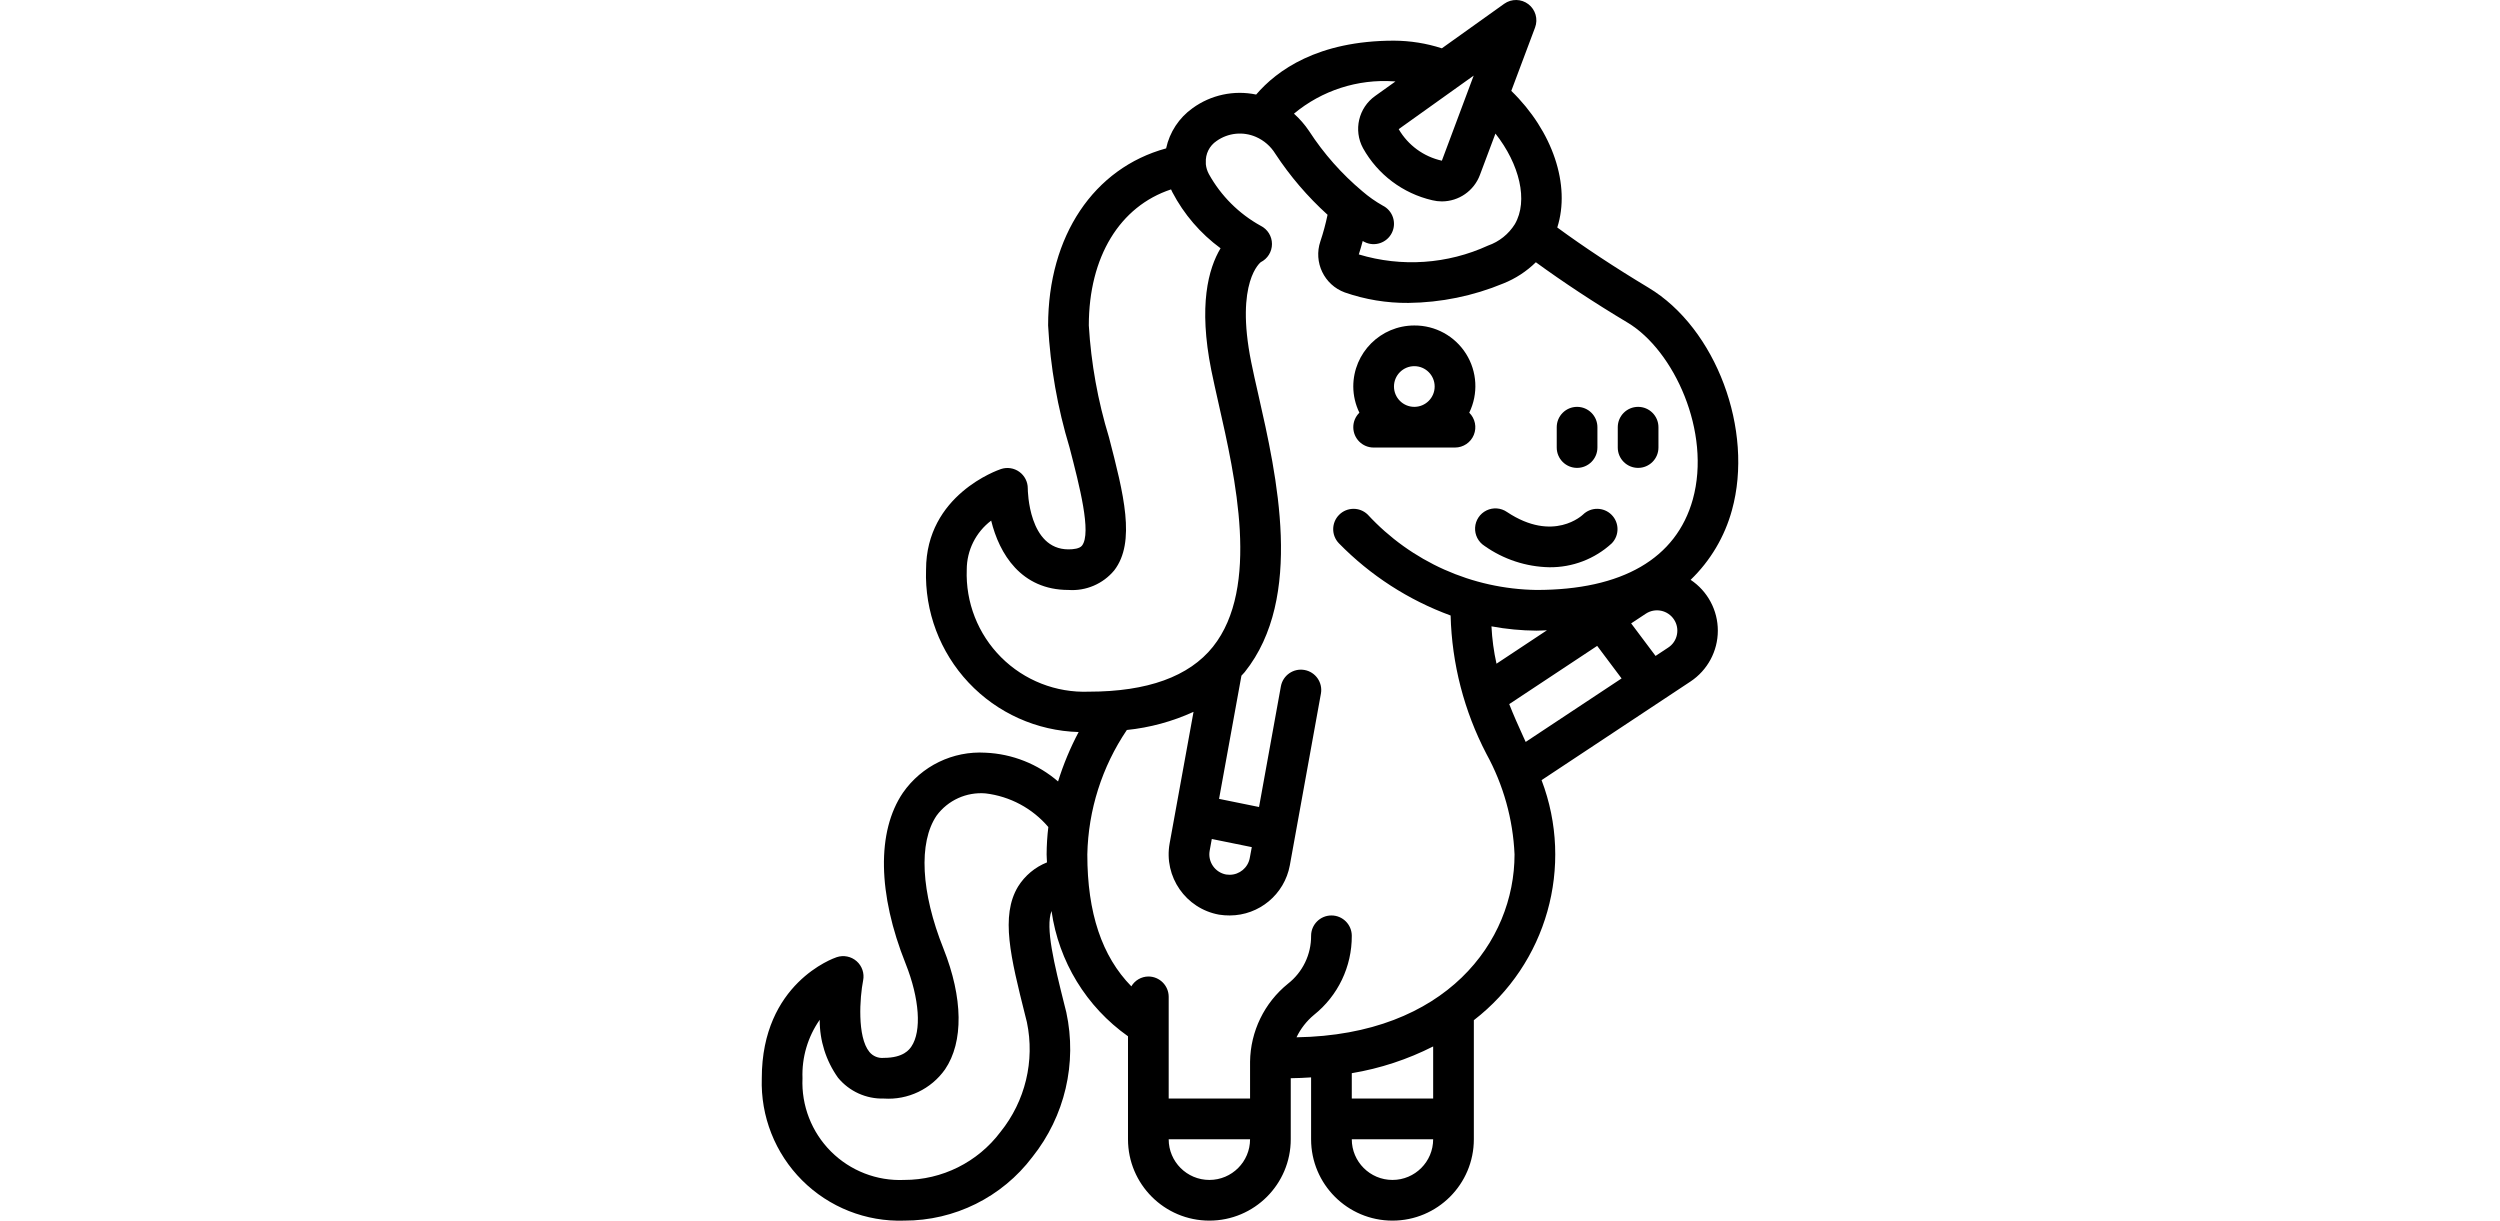
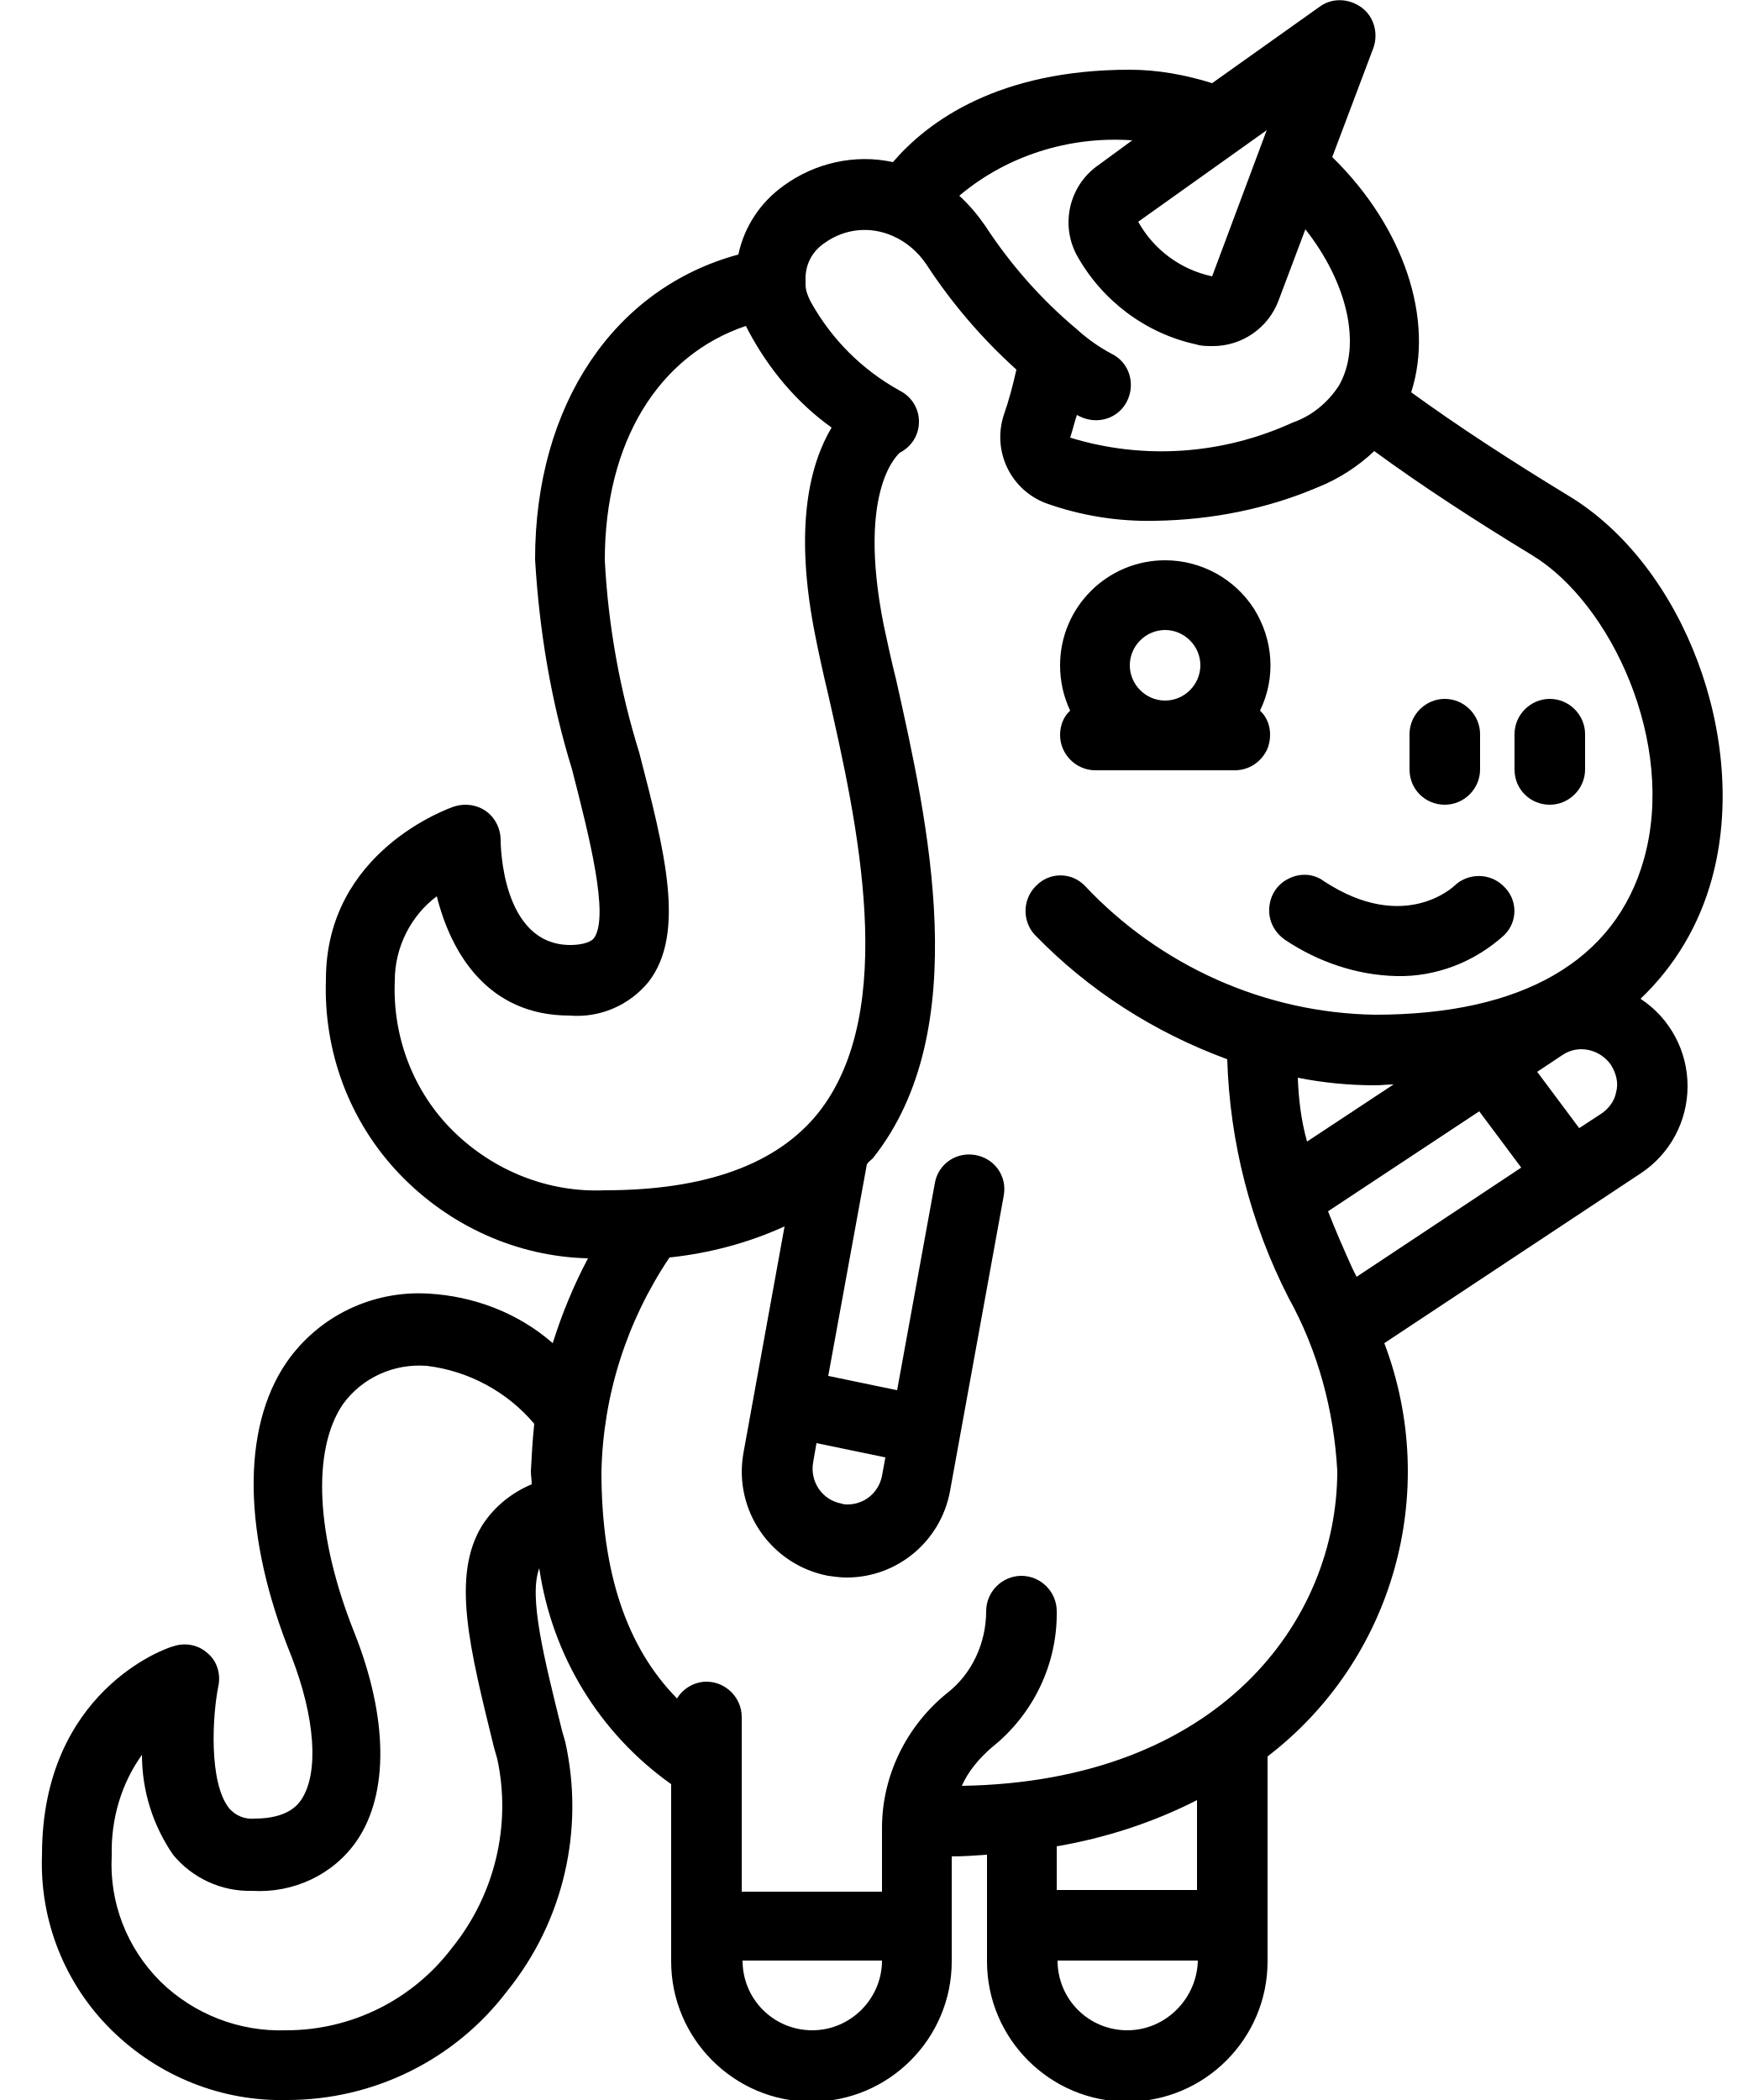
- <svg xmlns="http://www.w3.org/2000/svg" id="Capa_1" enable-background="new 0 0 512.022 512.022" height="250px" viewBox="0 0 512.022 512.022" width="512" fill="#000">&gt;<g>
+ <svg xmlns="http://www.w3.org/2000/svg" version="1.1" id="Capa_1" x="0px" y="0px" viewBox="0 0 210 250" style="enable-background:new 0 0 210 250;" xml:space="preserve" height="250px">
+   <style type="text/css">
+ 	.st0{fill-rule:evenodd;clip-rule:evenodd;}
+ </style>
+   <g>
    <g id="Page-1_4_">
      <g id="_x30_05---Waving-Unicorn" transform="translate(-1)">
-         <path id="Path_27_" clip-rule="evenodd" d="m382.562 237.933c9.696.114 19.07-3.478 26.206-10.044 3.234-3.348 3.188-8.671-.104-11.962-3.292-3.292-8.614-3.338-11.962-.104-.119.119-12.348 11.947-31.898-1.067-2.536-1.755-5.822-2.005-8.595-.654-2.772 1.351-4.6 4.093-4.78 7.172s1.315 6.016 3.911 7.681c7.971 5.652 17.454 8.78 27.222 8.978z" fill-rule="evenodd" />
-         <path id="Shape_9_" d="m300.335 179.189c0 4.713 3.82 8.533 8.533 8.533h34.133c3.463-.004 6.579-2.1 7.889-5.305s.553-6.884-1.916-9.312c3.856-7.912 3.349-17.254-1.342-24.702s-12.897-11.941-21.698-11.881c-14.138 0-25.6 11.462-25.6 25.6.016 3.807.891 7.561 2.56 10.982-1.64 1.6-2.563 3.795-2.559 6.085zm25.6-25.6c4.713 0 8.533 3.821 8.533 8.533s-3.821 8.533-8.533 8.533-8.533-3.82-8.533-8.533 3.82-8.533 8.533-8.533z" />
-         <path id="Path_26_" clip-rule="evenodd" d="m394.202 196.256c4.713 0 8.533-3.821 8.533-8.533v-8.533c0-4.713-3.821-8.533-8.533-8.533-4.713 0-8.533 3.821-8.533 8.533v8.533c-.001 4.713 3.82 8.533 8.533 8.533z" fill-rule="evenodd" />
-         <path id="Path_25_" clip-rule="evenodd" d="m419.802 196.256c4.713 0 8.533-3.821 8.533-8.533v-8.533c0-4.713-3.821-8.533-8.533-8.533-4.713 0-8.533 3.821-8.533 8.533v8.533c-.001 4.713 3.82 8.533 8.533 8.533z" fill-rule="evenodd" />
-         <path id="Shape_8_" d="m111.97 511.99c21.12.05 41.033-9.837 53.76-26.692 13.622-17.074 18.845-39.367 14.225-60.715l-.725-2.884c-4.378-17.476-8.107-32.606-5.47-39.586 3.001 21.185 14.606 40.196 32.077 52.548v43.196c0 18.851 15.282 34.133 34.133 34.133s34.133-15.282 34.133-34.133v-25.6c2.935 0 5.717-.196 8.533-.35v25.95c0 18.851 15.282 34.133 34.133 34.133s34.133-15.282 34.133-34.133v-49.937c30.624-23.637 42.163-64.536 28.407-100.693l62.447-41.353c7.159-4.73 11.472-12.732 11.487-21.313.015-8.58-4.269-16.598-11.411-21.354 8.302-8.005 14.29-18.102 17.331-29.227 9.301-33.613-6.707-76.339-34.987-93.303-14.191-8.533-26.974-16.973-38.281-25.259 5.683-17.766-1.894-40.388-19.285-57.301l9.975-26.59c1.316-3.514.182-7.476-2.794-9.761s-7.096-2.359-10.151-.18l-26.155 18.679c-6.49-2.1-13.266-3.182-20.087-3.209-31.983 0-49.135 12.501-57.805 22.605-9.3-1.946-18.99.131-26.675 5.717-5.673 4.039-9.63 10.054-11.093 16.862-30.293 8.269-49.493 36.693-49.493 74.283.929 17.366 3.949 34.557 8.994 51.2 4.147 15.983 9.293 35.84 5.231 41.122-1.015 1.314-3.661 1.587-5.692 1.587-16.708 0-17.067-24.576-17.067-25.6.001-2.743-1.317-5.319-3.542-6.923s-5.085-2.041-7.688-1.175c-1.289.435-31.437 10.837-31.437 42.231-.591 17.529 5.831 34.57 17.844 47.35 12.012 12.78 28.624 20.243 46.156 20.737-3.513 6.626-6.401 13.566-8.627 20.727-8.491-7.323-19.202-11.571-30.404-12.058-13.707-.828-26.854 5.55-34.688 16.828-10.991 16.213-10.564 42.359 1.161 71.68 5.828 14.652 6.775 28.297 2.406 34.739-.802 1.169-3.234 4.753-11.546 4.753-2.308.242-4.584-.691-6.059-2.483-5.214-6.332-4.028-22.938-2.637-29.986.599-2.988-.442-6.069-2.73-8.082s-5.476-2.654-8.364-1.68c-1.263.418-31.411 10.94-31.411 50.765-.533 16 5.589 31.505 16.909 42.825s26.829 17.443 42.829 16.91zm128-17.067c-9.426 0-17.067-7.641-17.067-17.067h34.133c.001 9.426-7.64 17.067-17.066 17.067zm76.8 0c-9.426 0-17.067-7.641-17.067-17.067h34.133c.001 9.426-7.64 17.067-17.066 17.067zm17.067-34.134h-34.133v-10.641c11.882-1.983 23.392-5.767 34.133-11.221zm24.456-198.067c6.215 1.156 12.52 1.759 18.842 1.801 1.545 0 2.944-.111 4.429-.154l-21.163 14.02c-1.145-5.153-1.851-10.394-2.108-15.667zm13.423 46.447c-2.099-4.608-4.139-9.156-5.973-13.833l36.89-24.422 10.24 13.653-40.226 26.633zm64.367-42.922c-.451 2.23-1.788 4.182-3.703 5.41l-5.257 3.473-10.24-13.653 6.17-4.079c3.943-2.579 9.229-1.475 11.81 2.466 1.241 1.874 1.68 4.166 1.22 6.366zm-116.616-212.139 31.369-22.4-13.346 35.695c-7.609-1.681-14.168-6.468-18.091-13.201.018-.035.041-.066.068-.094zm-1.459-19.925-8.457 6.042c-7.029 4.957-9.23 14.393-5.12 21.948 6.164 11.035 16.7 18.956 29.013 21.811 1.323.328 2.682.494 4.045.495 7.111-.012 13.469-4.432 15.957-11.093l6.511-17.357c10.095 12.8 13.875 28.16 8.141 37.999-2.609 4.181-6.568 7.345-11.221 8.969-17.017 7.816-36.304 9.139-54.229 3.721.614-1.818 1.109-3.729 1.638-5.623l.802.427c4.225 2.09 9.345.359 11.435-3.866s.359-9.345-3.866-11.435c-3.021-1.705-5.866-3.705-8.491-5.973-8.666-7.262-16.202-15.775-22.357-25.259-1.806-2.693-3.942-5.15-6.357-7.313 11.717-9.749 26.744-14.603 41.95-13.551.222-.002.401.058.606.058zm-75.017 24.951c4.829-3.42 11.094-4.067 16.521-1.707 3.361 1.47 6.193 3.933 8.115 7.057 6.193 9.426 13.556 18.028 21.914 25.6-.78 3.775-1.786 7.499-3.012 11.153-2.964 8.738 1.579 18.245 10.24 21.427 8.573 2.986 17.597 4.473 26.675 4.395 13.671-.151 27.187-2.92 39.817-8.158 5.097-2.03 9.739-5.056 13.653-8.9 11.469 8.354 24.328 16.853 38.528 25.353 19.354 11.622 35.149 45.781 27.307 74.112-6.929 24.832-29.602 37.99-65.613 37.99-26.925-.41-52.504-11.844-70.767-31.633-3.348-3.234-8.671-3.188-11.962.104-3.292 3.292-3.338 8.614-.104 11.962 13.166 13.462 29.175 23.809 46.857 30.285.517 20.249 5.657 40.112 15.027 58.069 7.114 12.957 11.147 27.379 11.785 42.146 0 36.514-28.689 75.699-91.452 76.706 1.731-3.62 4.226-6.823 7.313-9.387 10.091-8.05 15.939-20.278 15.872-33.186 0-4.713-3.82-8.533-8.533-8.533s-8.533 3.82-8.533 8.533c.055 7.851-3.539 15.282-9.728 20.113-9.888 7.992-15.705 19.97-15.872 32.683v15.471h-34.133v-42.667c0-4.713-3.82-8.533-8.533-8.533-2.936.036-5.641 1.602-7.134 4.13-12.339-12.587-18.466-30.78-18.466-55.33.394-18.632 6.15-36.755 16.58-52.198 9.677-.992 19.127-3.564 27.972-7.612l-10.027 55.202c-2.511 13.968 6.763 27.332 20.727 29.867 1.481.237 2.98.351 4.48.341 12.364-.023 22.957-8.852 25.207-21.009l13.056-72.107c.799-4.619-2.277-9.017-6.89-9.851-4.612-.834-9.034 2.207-9.904 6.813l-9.173 50.662-16.768-3.413 9.387-51.678c.444-.521.956-.973 1.382-1.502 25.011-31.326 13.389-82.543 5.692-116.437-1.135-4.975-2.176-9.557-2.978-13.585-6.827-33.971 4.07-41.899 3.985-41.899 2.896-1.444 4.727-4.401 4.727-7.637s-1.831-6.194-4.727-7.637c-9.134-5.041-16.663-12.553-21.726-21.675-.7-1.283-1.138-2.693-1.289-4.147v-.358-.316c-.217-3.611 1.498-7.067 4.505-9.079zm-2.005 292.779 16.777 3.413-.853 4.582c-.76 4.049-4.285 6.991-8.405 7.014-.508.003-1.016-.035-1.519-.111-4.649-.86-7.73-5.314-6.895-9.967zm-102.784-112.99c.009-8.077 3.799-15.684 10.24-20.557 3.413 13.892 12.51 29.09 32.427 29.09 7.342.514 14.481-2.539 19.183-8.201 9.19-11.878 3.917-32.256-2.202-55.859-4.659-15.236-7.495-30.97-8.448-46.874 0-28.826 13.03-49.997 34.492-57.079.171.375.358.768.546 1.161 4.857 9.285 11.775 17.336 20.224 23.535-5.12 8.533-9.327 23.97-3.891 51.123.853 4.164 1.903 8.883 3.063 14.02 6.98 30.72 17.51 77.099-2.372 102.007-9.984 12.493-27.494 18.833-52.062 18.833-13.732.521-27.06-4.706-36.777-14.423s-14.944-23.044-14.423-36.776zm-61.671 188.825c-.059 8.71 2.628 17.216 7.68 24.311 4.719 5.719 11.814 8.941 19.226 8.73 10.107.669 19.833-3.974 25.668-12.254 7.799-11.503 7.561-29.961-.674-50.654-9.455-23.62-10.53-44.467-2.884-55.765 4.766-6.469 12.549-10.001 20.557-9.327 10.235 1.223 19.632 6.26 26.317 14.106-.462 3.814-.701 7.652-.717 11.494 0 1.152.128 2.202.154 3.337-5.011 1.997-9.256 5.539-12.117 10.112-7.484 12.331-3.098 29.807 2.961 54.007l.725 2.884c3.398 16.246-.674 33.16-11.093 46.08-9.541 12.68-24.494 20.131-40.363 20.113-11.464.509-22.615-3.822-30.73-11.937s-12.446-19.266-11.937-30.73c-.323-8.737 2.215-17.342 7.227-24.507z" />
+         <path id="Path_27_" class="st0" d="M167.3,116.2c4.7,0.1,9.3-1.7,12.8-4.9c1.6-1.6,1.6-4.2-0.1-5.8c-1.6-1.6-4.2-1.6-5.8-0.1     c-0.1,0.1-6,5.8-15.6-0.5c-1.2-0.9-2.8-1-4.2-0.3c-1.4,0.7-2.2,2-2.3,3.5c-0.1,1.5,0.6,2.9,1.9,3.8     C157.9,114.5,162.5,116.1,167.3,116.2L167.3,116.2z" />
+         <path id="Shape_9_" d="M127.2,87.5c0,2.3,1.9,4.2,4.2,4.2H148c1.7,0,3.2-1,3.9-2.6c0.6-1.6,0.3-3.4-0.9-4.5     c1.9-3.9,1.6-8.4-0.7-12.1c-2.3-3.6-6.3-5.8-10.6-5.8c-6.9,0-12.5,5.6-12.5,12.5c0,1.9,0.4,3.7,1.2,5.4     C127.6,85.3,127.2,86.4,127.2,87.5L127.2,87.5z M139.7,75c2.3,0,4.2,1.9,4.2,4.2c0,2.3-1.9,4.2-4.2,4.2s-4.2-1.9-4.2-4.2     C135.5,76.9,137.4,75,139.7,75z" />
+         <path id="Path_26_" class="st0" d="M173,95.8c2.3,0,4.2-1.9,4.2-4.2v-4.2c0-2.3-1.9-4.2-4.2-4.2c-2.3,0-4.2,1.9-4.2,4.2v4.2     C168.8,94,170.7,95.8,173,95.8z" />
+         <path id="Path_25_" class="st0" d="M185.5,95.8c2.3,0,4.2-1.9,4.2-4.2v-4.2c0-2.3-1.9-4.2-4.2-4.2c-2.3,0-4.2,1.9-4.2,4.2v4.2     C181.3,94,183.2,95.8,185.5,95.8z" />
+         <path id="Shape_8_" d="M35.2,250c10.3,0,20-4.8,26.2-13c6.7-8.3,9.2-19.2,6.9-29.6l-0.4-1.4c-2.1-8.5-4-15.9-2.7-19.3     c1.5,10.3,7.1,19.6,15.7,25.7v21.1c0,9.2,7.5,16.7,16.7,16.7s16.7-7.5,16.7-16.7v-12.5c1.4,0,2.8-0.1,4.2-0.2v12.7     c0,9.2,7.5,16.7,16.7,16.7s16.7-7.5,16.7-16.7v-24.4c15-11.5,20.6-31.5,13.9-49.2l30.5-20.2c3.5-2.3,5.6-6.2,5.6-10.4     c0-4.2-2.1-8.1-5.6-10.4c4.1-3.9,7-8.8,8.5-14.3c4.5-16.4-3.3-37.3-17.1-45.6c-6.9-4.2-13.2-8.3-18.7-12.3     c2.8-8.7-0.9-19.7-9.4-28l4.9-13c0.6-1.7,0.1-3.7-1.4-4.8c-1.5-1.1-3.5-1.2-5-0.1l-12.8,9.1c-3.2-1-6.5-1.6-9.8-1.6     c-15.6,0-24,6.1-28.2,11c-4.5-1-9.3,0.1-13,2.8c-2.8,2-4.7,4.9-5.4,8.2c-14.8,4-24.2,17.9-24.2,36.3c0.5,8.5,1.9,16.9,4.4,25     c2,7.8,4.5,17.5,2.6,20.1c-0.5,0.6-1.8,0.8-2.8,0.8c-8.2,0-8.3-12-8.3-12.5c0-1.3-0.6-2.6-1.7-3.4s-2.5-1-3.8-0.6     c-0.6,0.2-15.3,5.3-15.3,20.6c-0.3,8.6,2.8,16.9,8.7,23.1c5.9,6.2,14,9.9,22.5,10.1c-1.7,3.2-3.1,6.6-4.2,10.1     c-4.1-3.6-9.4-5.6-14.8-5.9c-6.7-0.4-13.1,2.7-16.9,8.2c-5.4,7.9-5.2,20.7,0.6,35c2.8,7.2,3.3,13.8,1.2,17     c-0.4,0.6-1.6,2.3-5.6,2.3c-1.1,0.1-2.2-0.3-3-1.2c-2.5-3.1-2-11.2-1.3-14.6c0.3-1.5-0.2-3-1.3-3.9c-1.1-1-2.7-1.3-4.1-0.8     C20.7,196.2,6,201.4,6,220.8c-0.3,7.8,2.7,15.4,8.3,20.9S27.4,250.2,35.2,250L35.2,250z M97.7,241.7c-4.6,0-8.3-3.7-8.3-8.3H106     C106,237.9,102.3,241.7,97.7,241.7z M135.2,241.7c-4.6,0-8.3-3.7-8.3-8.3h16.7C143.5,237.9,139.8,241.7,135.2,241.7z M143.5,225     h-16.7v-5.2c5.8-1,11.4-2.8,16.7-5.5V225z M155.5,128.3c3,0.6,6.1,0.9,9.2,0.9c0.8,0,1.4-0.1,2.2-0.1l-10.3,6.8     C155.9,133.4,155.6,130.9,155.5,128.3z M162,151c-1-2.2-2-4.5-2.9-6.8l18-11.9l5,6.7l-19.6,13L162,151z M193.4,130     c-0.2,1.1-0.9,2-1.8,2.6l-2.6,1.7l-5-6.7l3-2c1.9-1.3,4.5-0.7,5.8,1.2C193.4,127.8,193.7,128.9,193.4,130L193.4,130z M136.5,26.4     l15.3-10.9l-6.5,17.4C141.6,32.1,138.4,29.8,136.5,26.4C136.5,26.4,136.5,26.4,136.5,26.4L136.5,26.4z M135.8,16.7l-4.1,3     c-3.4,2.4-4.5,7-2.5,10.7c3,5.4,8.2,9.3,14.2,10.6c0.6,0.2,1.3,0.2,2,0.2c3.5,0,6.6-2.2,7.8-5.4l3.2-8.5c4.9,6.2,6.8,13.7,4,18.6     c-1.3,2-3.2,3.6-5.5,4.4c-8.3,3.8-17.7,4.5-26.5,1.8c0.3-0.9,0.5-1.8,0.8-2.7l0.4,0.2c2.1,1,4.6,0.2,5.6-1.9     c1-2.1,0.2-4.6-1.9-5.6c-1.5-0.8-2.9-1.8-4.1-2.9c-4.2-3.5-7.9-7.7-10.9-12.3c-0.9-1.3-1.9-2.5-3.1-3.6     c5.7-4.8,13.1-7.1,20.5-6.6C135.6,16.7,135.7,16.7,135.8,16.7z M99.2,28.9c2.4-1.7,5.4-2,8.1-0.8c1.6,0.7,3,1.9,4,3.4     c3,4.6,6.6,8.8,10.7,12.5c-0.4,1.8-0.9,3.7-1.5,5.4c-1.4,4.3,0.8,8.9,5,10.5c4.2,1.5,8.6,2.2,13,2.1c6.7-0.1,13.3-1.4,19.4-4     c2.5-1,4.8-2.5,6.7-4.3c5.6,4.1,11.9,8.2,18.8,12.4c9.4,5.7,17.2,22.4,13.3,36.2c-3.4,12.1-14.5,18.5-32,18.5     c-13.1-0.2-25.6-5.8-34.6-15.4c-1.6-1.6-4.2-1.6-5.8,0.1c-1.6,1.6-1.6,4.2-0.1,5.8c6.4,6.6,14.2,11.6,22.9,14.8     c0.3,9.9,2.8,19.6,7.3,28.4c3.5,6.3,5.4,13.4,5.8,20.6c0,17.8-14,37-44.7,37.5c0.8-1.8,2.1-3.3,3.6-4.6c4.9-3.9,7.8-9.9,7.7-16.2     c0-2.3-1.9-4.2-4.2-4.2s-4.2,1.9-4.2,4.2c0,3.8-1.7,7.5-4.7,9.8c-4.8,3.9-7.7,9.8-7.7,16v7.6H89.3v-20.8c0-2.3-1.9-4.2-4.2-4.2     c-1.4,0-2.8,0.8-3.5,2c-6-6.1-9-15-9-27c0.2-9.1,3-17.9,8.1-25.5c4.7-0.5,9.3-1.7,13.7-3.7l-4.9,27c-1.2,6.8,3.3,13.3,10.1,14.6     c0.7,0.1,1.5,0.2,2.2,0.2c6,0,11.2-4.3,12.3-10.3l6.4-35.2c0.4-2.3-1.1-4.4-3.4-4.8c-2.3-0.4-4.4,1.1-4.8,3.3l-4.5,24.7l-8.2-1.7     l4.6-25.2c0.2-0.3,0.5-0.5,0.7-0.7c12.2-15.3,6.5-40.3,2.8-56.9c-0.6-2.4-1.1-4.7-1.5-6.6c-3.3-16.6,2-20.5,1.9-20.5     c1.4-0.7,2.3-2.1,2.3-3.7s-0.9-3-2.3-3.7c-4.5-2.5-8.1-6.1-10.6-10.6c-0.3-0.6-0.6-1.3-0.6-2v-0.2v-0.2     C96.8,31.5,97.7,29.9,99.2,28.9z M98.2,171.8l8.2,1.7l-0.4,2.2c-0.4,2-2.1,3.4-4.1,3.4c-0.2,0-0.5,0-0.7-0.1     c-2.3-0.4-3.8-2.6-3.4-4.9L98.2,171.8z M48,116.7c0-3.9,1.9-7.7,5-10c1.7,6.8,6.1,14.2,15.8,14.2c3.6,0.3,7.1-1.2,9.4-4     c4.5-5.8,1.9-15.7-1.1-27.3c-2.3-7.4-3.7-15.1-4.1-22.9c0-14.1,6.4-24.4,16.8-27.9c0.1,0.2,0.2,0.4,0.3,0.6     c2.4,4.5,5.7,8.5,9.9,11.5c-2.5,4.2-4.6,11.7-1.9,25c0.4,2,0.9,4.3,1.5,6.8c3.4,15,8.5,37.6-1.2,49.8c-4.9,6.1-13.4,9.2-25.4,9.2     c-6.7,0.3-13.2-2.3-18-7S47.7,123.4,48,116.7L48,116.7z M17.9,208.9c0,4.3,1.3,8.4,3.7,11.9c2.3,2.8,5.8,4.4,9.4,4.3     c4.9,0.3,9.7-1.9,12.5-6c3.8-5.6,3.7-14.6-0.3-24.7c-4.6-11.5-5.1-21.7-1.4-27.2c2.3-3.2,6.1-4.9,10-4.6c5,0.6,9.6,3.1,12.8,6.9     c-0.2,1.9-0.3,3.7-0.4,5.6c0,0.6,0.1,1.1,0.1,1.6c-2.4,1-4.5,2.7-5.9,4.9c-3.7,6-1.5,14.6,1.4,26.4l0.4,1.4     c1.7,7.9-0.3,16.2-5.4,22.5c-4.7,6.2-12,9.8-19.7,9.8c-5.6,0.2-11-1.9-15-5.8c-4-4-6.1-9.4-5.8-15     C14.2,216.6,15.4,212.4,17.9,208.9L17.9,208.9z" />
      </g>
    </g>
  </g>
</svg>
